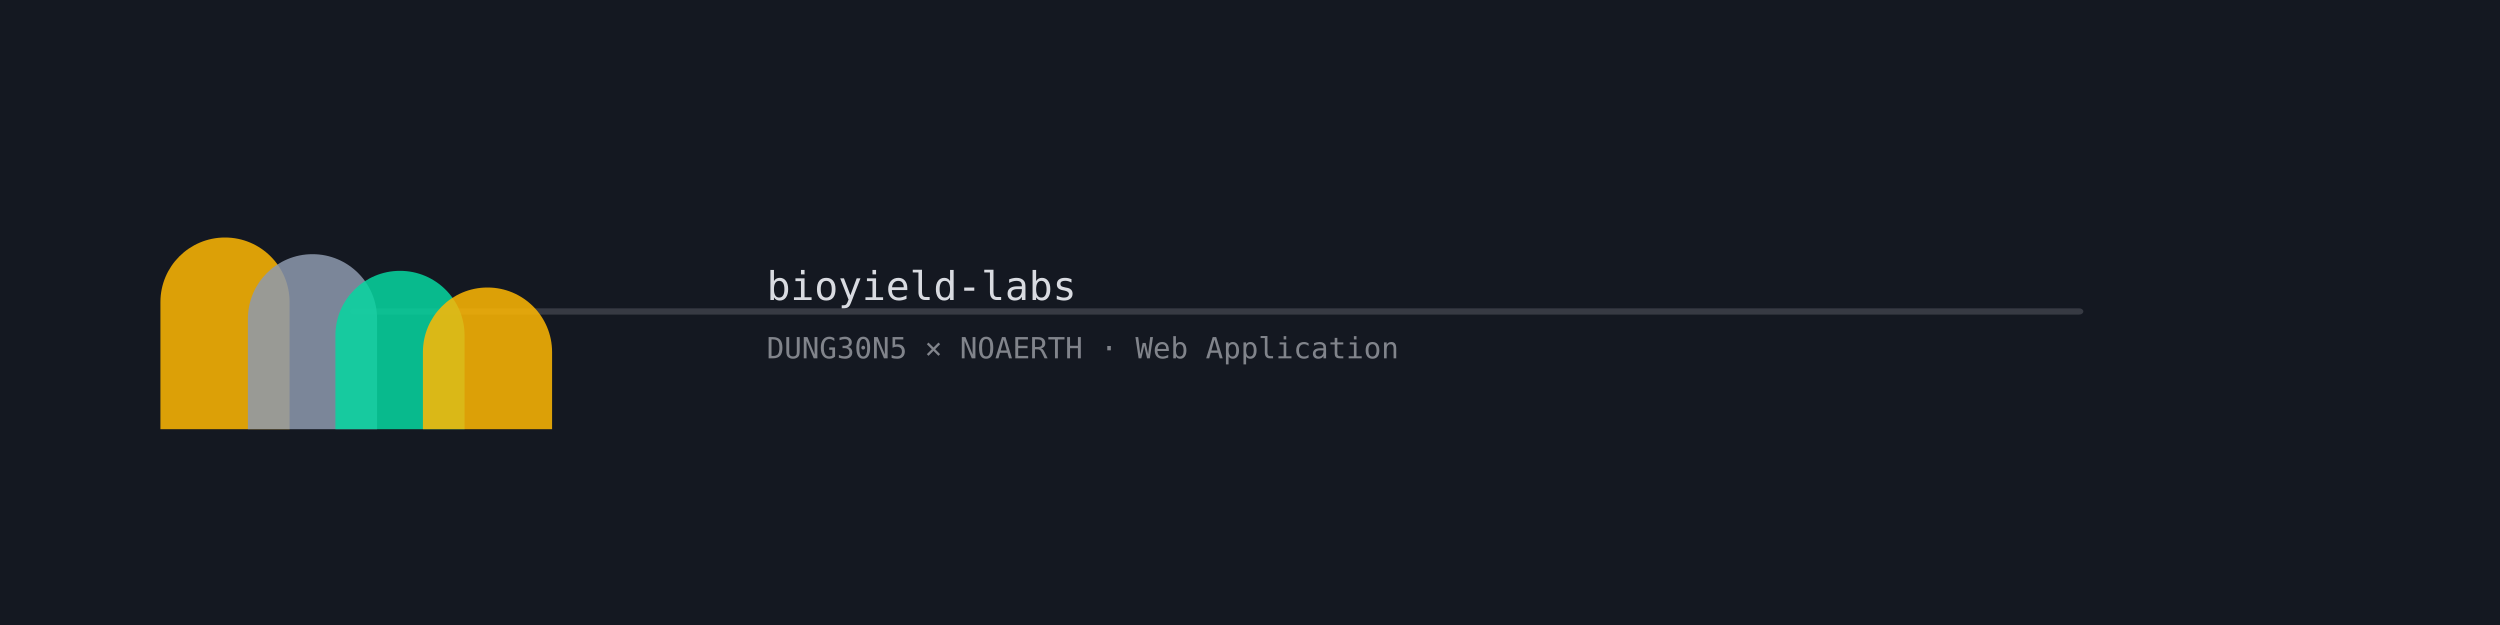
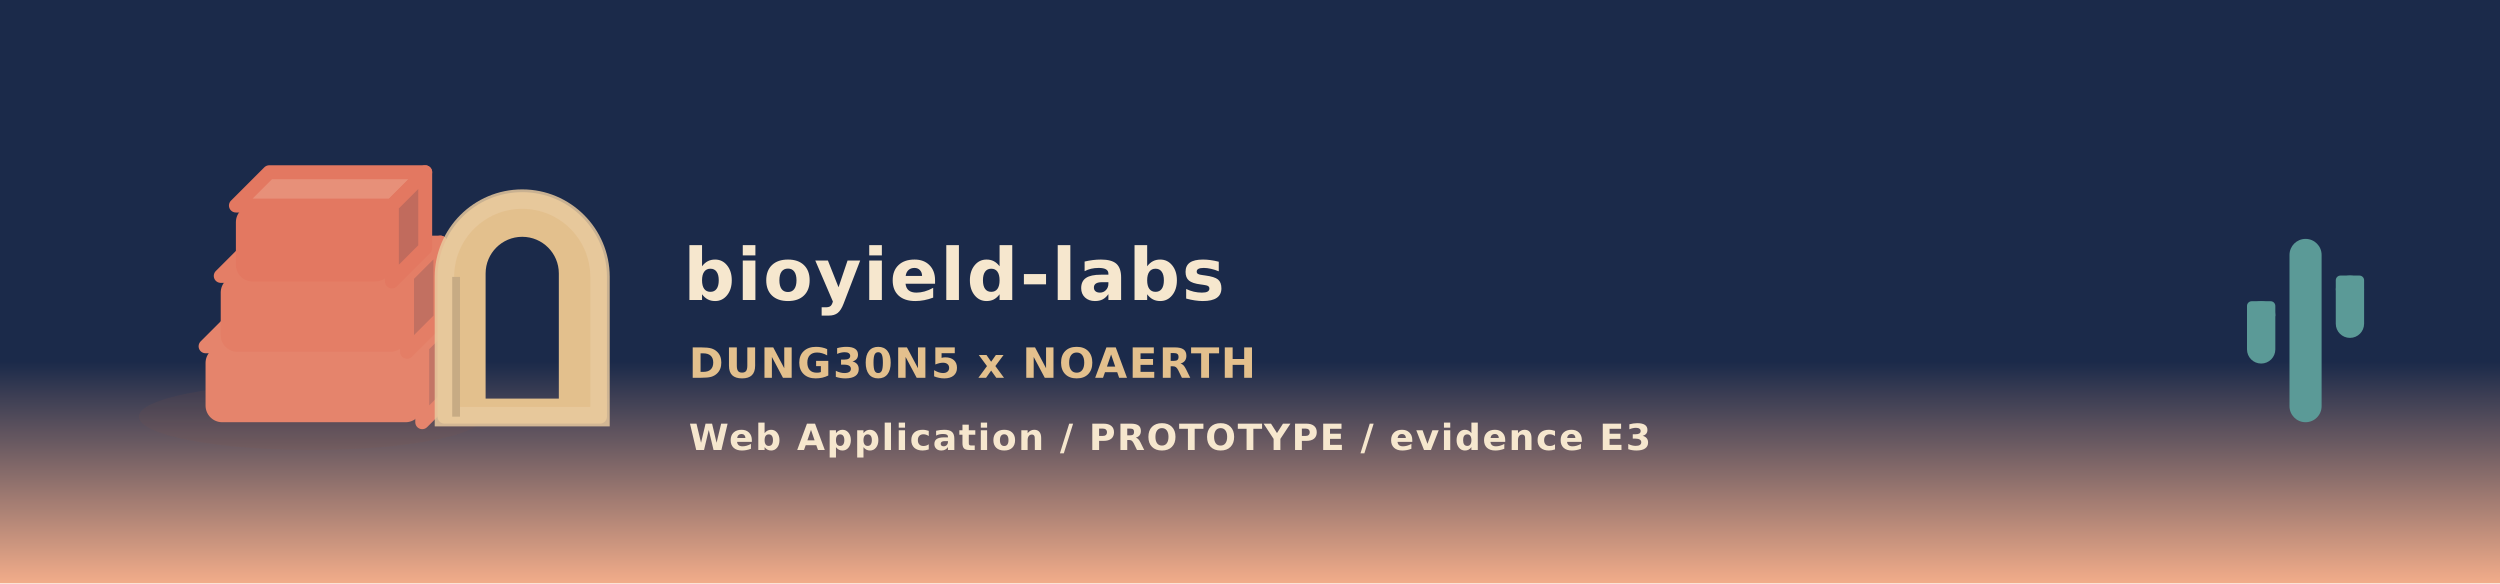
- <svg xmlns="http://www.w3.org/2000/svg" viewBox="0 0 1200 300" width="1200" height="300" role="img" aria-label="bioyield-labs identity object">
-   <rect width="1200" height="300" fill="#141821" />
-   <defs>
-     <linearGradient id="gft" x1="0" y1="0" x2="1" y2="1">
-       <stop offset="0%" stop-color="#ffb703" />
-       <stop offset="100%" stop-color="#8d99ae" />
-     </linearGradient>
-   </defs>
-   <rect x="168.00" y="148.00" width="832.00" height="3.00" rx="2.00" fill="rgba(238,241,246,0.160)" opacity="1.00" />
-   <path d="M77.00,206.00 L77.00,145.00 A31.00,31.00 0 0 1 139.00,145.00 L139.00,206.00 Z" fill="rgba(255,183,3,0.850)" opacity="1.00" />
-   <path d="M119.00,206.00 L119.00,153.00 A31.00,31.00 0 0 1 181.00,153.00 L181.00,206.00 Z" fill="rgba(141,153,174,0.850)" opacity="1.00" />
-   <path d="M161.00,206.00 L161.00,161.00 A31.00,31.00 0 0 1 223.00,161.00 L223.00,206.00 Z" fill="rgba(6,214,160,0.850)" opacity="1.00" />
-   <path d="M203.00,206.00 L203.00,169.00 A31.00,31.00 0 0 1 265.00,169.00 L265.00,206.00 Z" fill="rgba(255,183,3,0.850)" opacity="1.00" />
-   <text x="368" y="144" font-family="ui-monospace,Menlo,monospace" font-size="19" fill="rgba(238,241,246,0.900)">bioyield-labs</text>
-   <text x="368" y="172" font-family="ui-monospace,Menlo,monospace" font-size="14" fill="rgba(238,241,246,0.500)">DUNG30N5 × NOAERTH · Web Application</text>
+ <svg xmlns="http://www.w3.org/2000/svg" width="900" height="210" viewBox="0 0 900 210" role="img" aria-label="bioyield-labs - identity object">
+   <linearGradient id="skyf" x1="0" y1="0" x2="0" y2="1">
+     <stop offset="0" stop-color="#1b2a4a" />
+     <stop offset="0.62" stop-color="#1b2a4a" />
+     <stop offset="1" stop-color="#f3ad8a" />
+   </linearGradient>
+   <rect width="900" height="210" fill="url(#skyf)" />
+   <rect x="0" y="352" width="900" height="-142" fill="#e3c08d" />
+   <rect x="0" y="352" width="900" height="3" fill="#e6c596" />
+   <ellipse cx="112" cy="150" rx="62" ry="12" fill="rgba(138,90,68,0.11)" />
+   <path d="M74,124.67 L152,124.67 L164,112.67 L86,112.67 Z" fill="#e99a82" stroke="#e5846c" stroke-width="5" stroke-linejoin="round" />
+   <path d="M152,124.67 L164,112.67 L164,140 L152,152 Z" fill="#c37566" stroke="#e5846c" stroke-width="5" stroke-linejoin="round" />
+   <rect x="74" y="124.67" width="78" height="27.33" rx="6" fill="#e5846c" />
+   <path d="M79.46,99.33 L146.54,99.33 L158.54,87.33 L91.46,87.33 Z" fill="#e8957d" stroke="#e47e66" stroke-width="5" stroke-linejoin="round" />
+   <path d="M146.54,99.33 L158.54,87.33 L158.54,114.67 L146.54,126.67 Z" fill="#c27061" stroke="#e47e66" stroke-width="5" stroke-linejoin="round" />
+   <rect x="79.46" y="99.33" width="67.08" height="27.33" rx="6" fill="#e47e66" />
+   <path d="M84.92,74 L141.08,74 L153.08,62 L96.92,62 Z" fill="#e79079" stroke="#e37861" stroke-width="5" stroke-linejoin="round" />
+   <path d="M141.08,74 L153.08,62 L153.08,89.33 L141.08,101.33 Z" fill="#c16b5d" stroke="#e37861" stroke-width="5" stroke-linejoin="round" />
+   <rect x="84.92" y="74" width="56.16" height="27.33" rx="6" fill="#e37861" />
+   <path d="M160,150 L160,99.68 A28,28 0 0 1 216,99.68 L216,150 Z M172.32,146 L172.32,98.43 A15.68,15.68 0 0 1 203.68,98.43 L203.68,146 Z" fill="#e3c08d" fill-rule="evenodd" stroke="#e3c08d" stroke-width="5" stroke-linejoin="round" />
+   <path d="M160,150 L160,99.68 A28,28 0 0 1 216,99.68 L216,150 Z" fill="none" stroke="#e8c99d" stroke-width="7" stroke-linecap="round" opacity="0.85" />
+   <rect x="162.8" y="99.68" width="2.8" height="50.32" fill="#c7ab84" />
+   <text x="246" y="108" font-family="Verdana,DejaVu Sans,sans-serif" font-size="26" font-weight="700" letter-spacing="0.6" fill="#f6e7ce" text-anchor="start">bioyield-labs</text>
+   <text x="248" y="136" font-family="Verdana,DejaVu Sans,sans-serif" font-size="15" font-weight="700" letter-spacing="0.6" fill="#e3c08d" text-anchor="start">DUNG30N5 x NOAERTH</text>
+   <text x="248" y="162" font-family="Verdana,DejaVu Sans,sans-serif" font-size="13" font-weight="700" letter-spacing="0.6" fill="#f6e7ce" text-anchor="start">Web Application  /  PROTOTYPE  /  evidence E3</text>
+   <rect x="824.22" y="86" width="11.56" height="66" rx="5.78" fill="#5b9a97" />
+   <rect x="808.92" y="108.44" width="10.2" height="22.44" rx="5.1" fill="#5b9a97" />
+   <rect x="808.92" y="108.44" width="10.2" height="6.6" rx="1.7" fill="#5b9a97" />
+   <rect x="840.88" y="99.2" width="10.2" height="22.44" rx="5.1" fill="#5b9a97" />
+   <rect x="840.88" y="99.2" width="10.2" height="6.6" rx="1.7" fill="#5b9a97" />
</svg>
